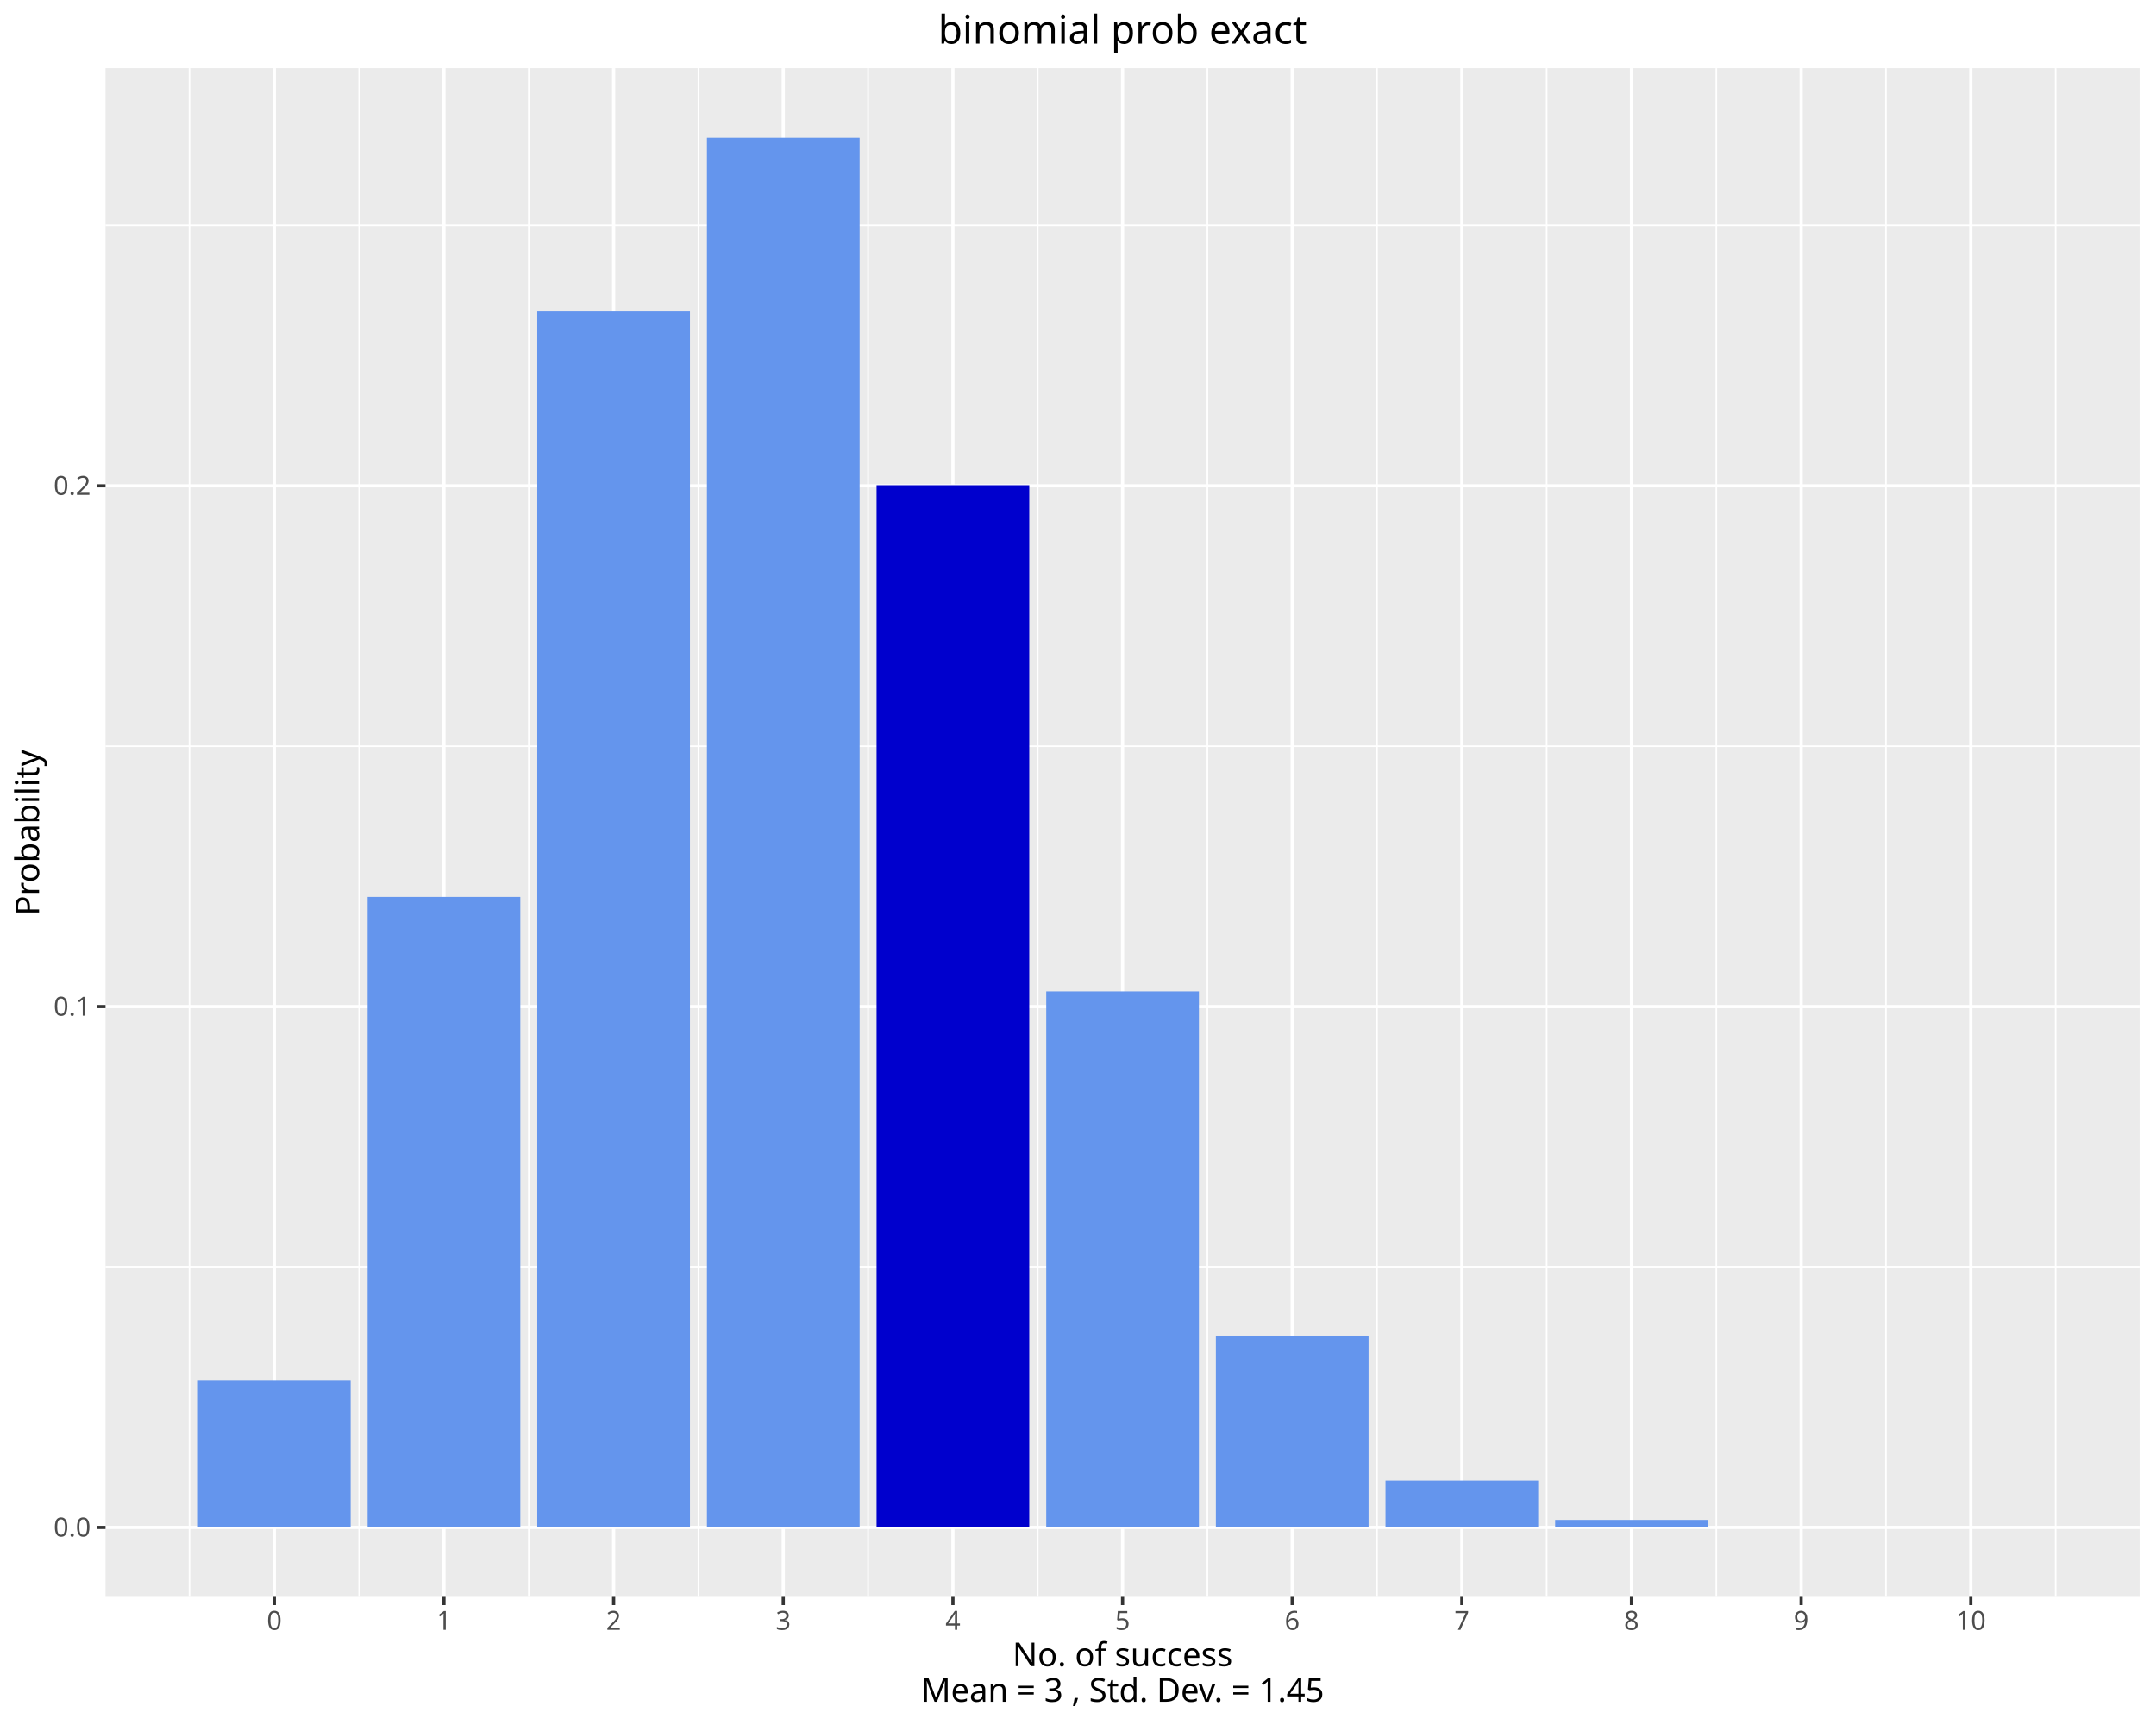
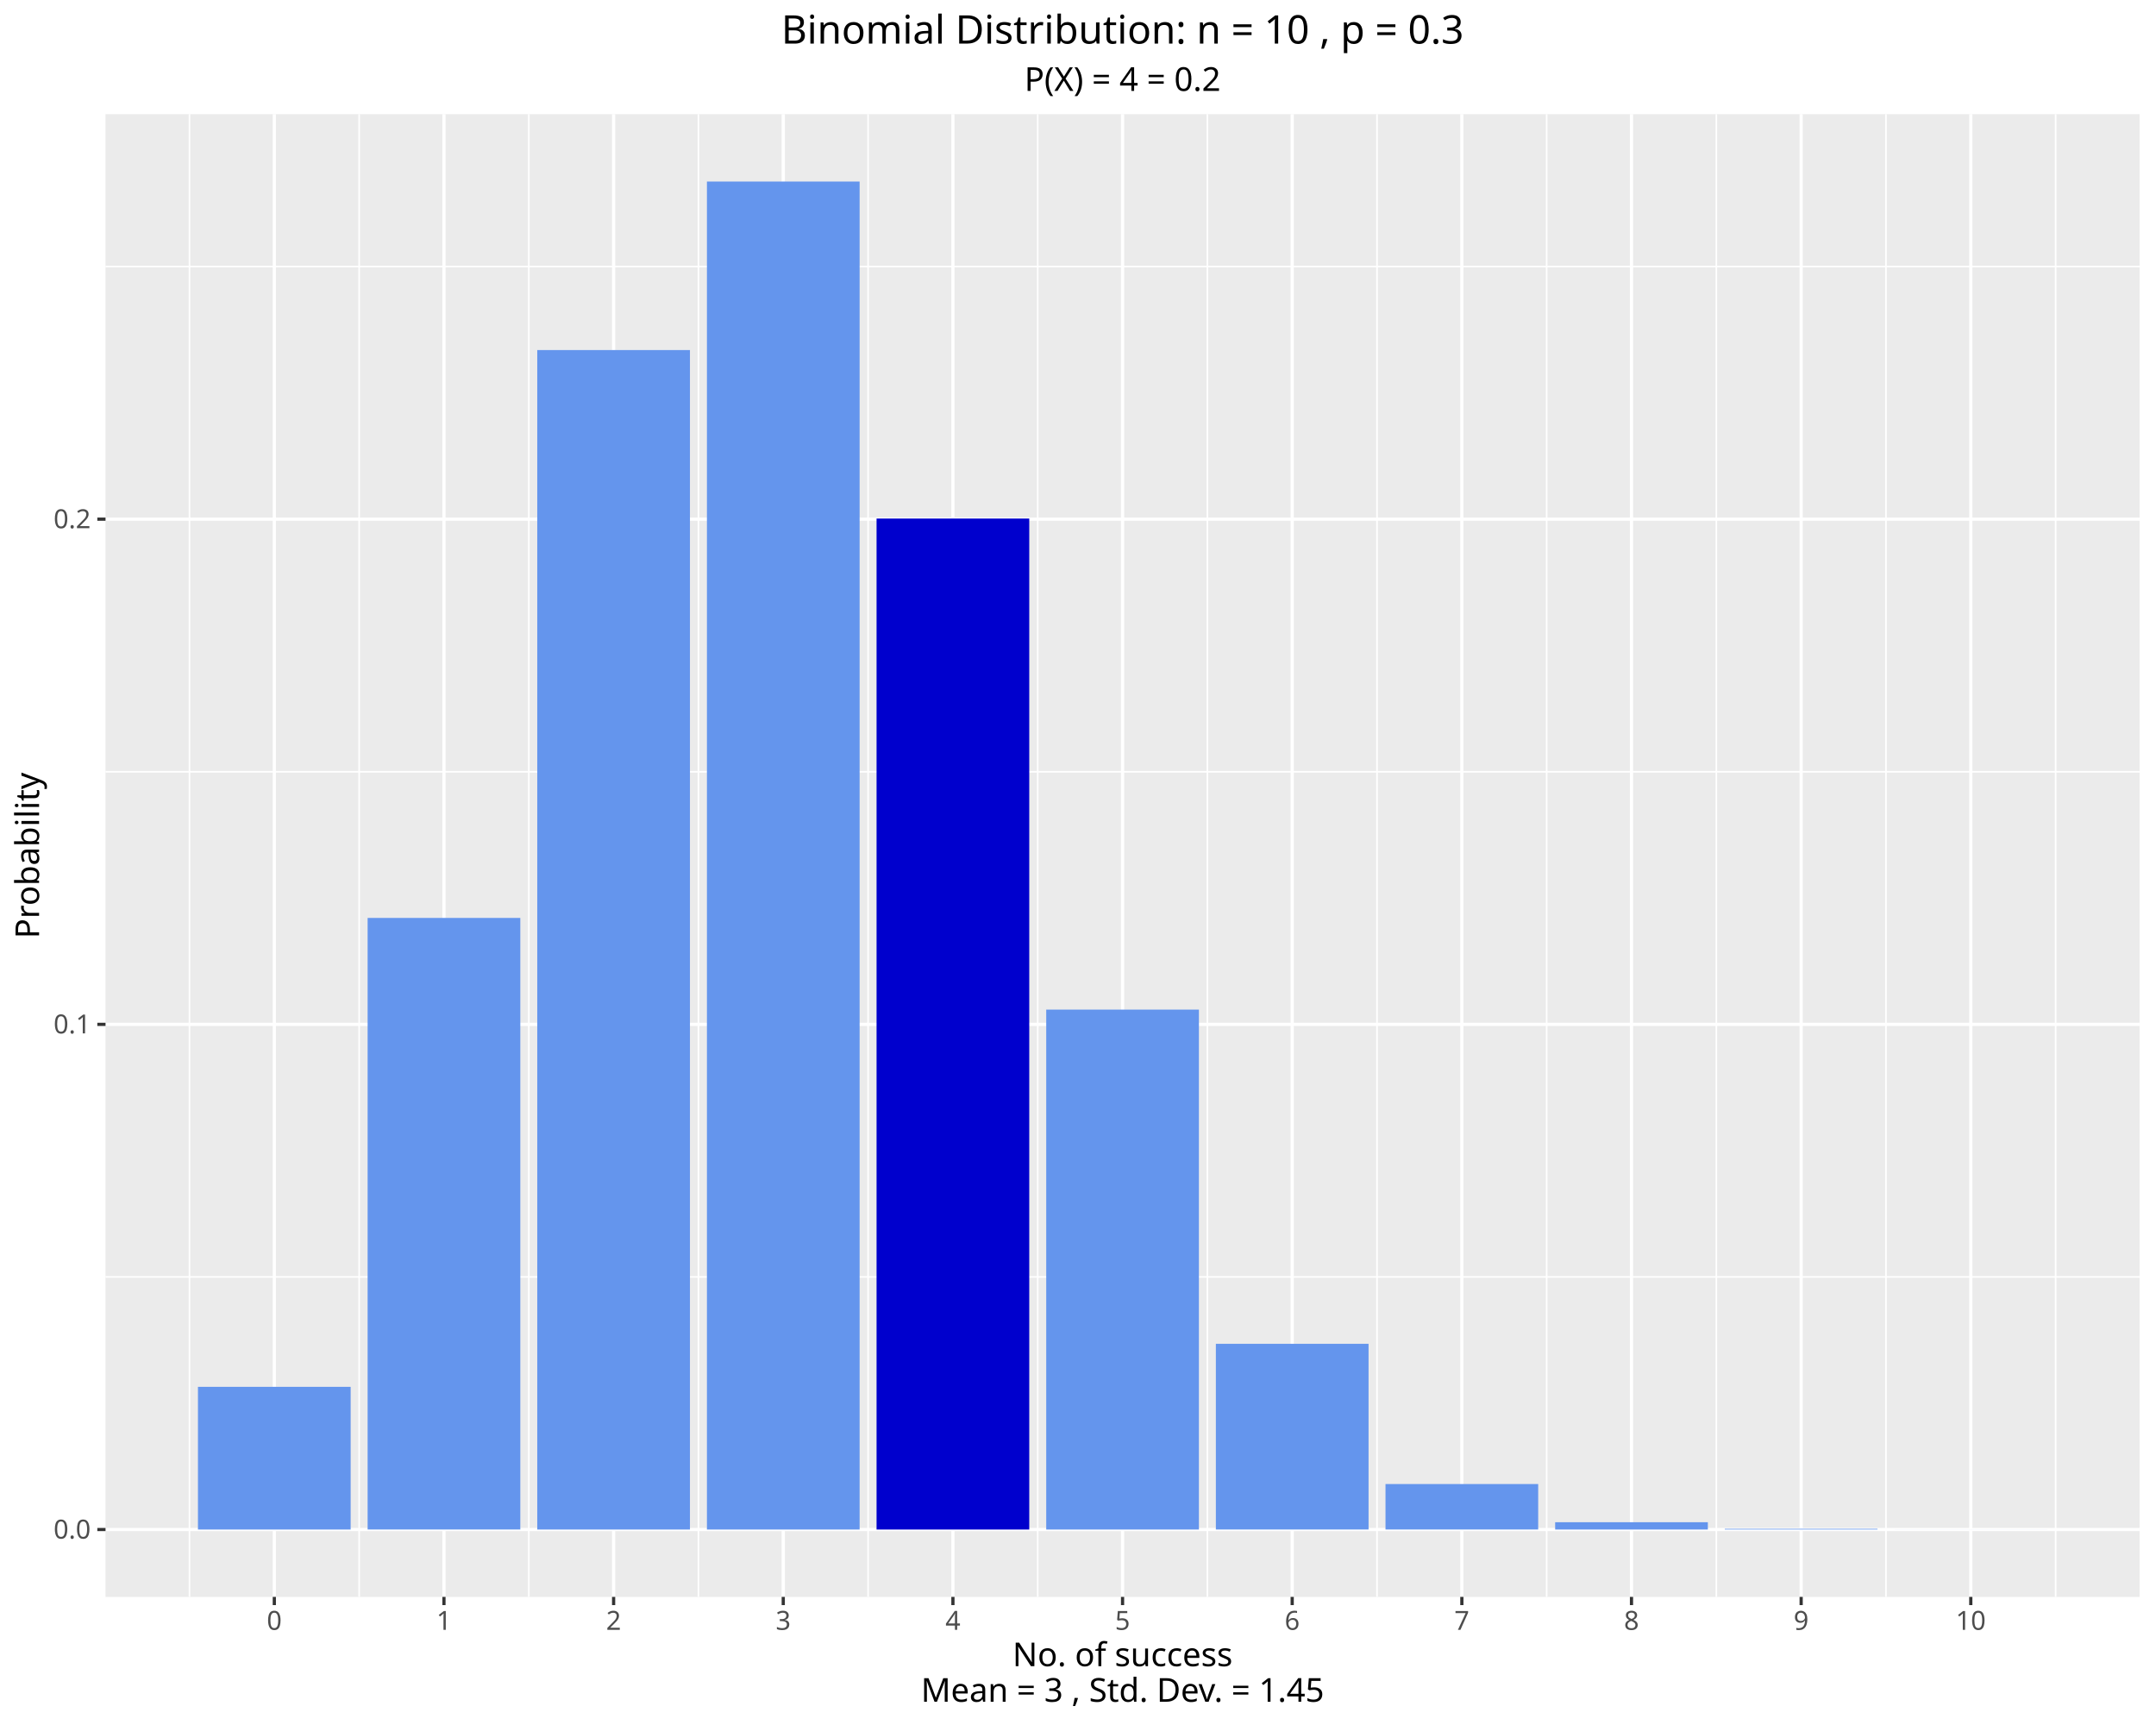
<svg xmlns="http://www.w3.org/2000/svg" class="svglite" data-engine-version="2.0" width="720.00pt" height="576.00pt" viewBox="0 0 720.00 576.00">
  <defs>
    <style type="text/css">
    .svglite line, .svglite polyline, .svglite polygon, .svglite path, .svglite rect, .svglite circle {
      fill: none;
      stroke: #000000;
      stroke-linecap: round;
      stroke-linejoin: round;
      stroke-miterlimit: 10.00;
    }
  </style>
  </defs>
  <rect width="100%" height="100%" style="stroke: none; fill: #FFFFFF;" />
  <defs>
    <clipPath id="cpMC4wMHw3MjAuMDB8MC4wMHw1NzYuMDA=">
      <rect x="0.00" y="0.00" width="720.00" height="576.00" />
    </clipPath>
  </defs>
  <g clip-path="url(#cpMC4wMHw3MjAuMDB8MC4wMHw1NzYuMDA=)">
    <rect x="0.00" y="0.00" width="720.00" height="576.00" style="stroke-width: 1.07; stroke: #FFFFFF; fill: #FFFFFF;" />
  </g>
  <defs>
-     <clipPath id="cpMzUuMjR8NzE0LjUyfDIyLjc4fDUzMy4yMw==">
-       <rect x="35.24" y="22.78" width="679.28" height="510.45" />
+     <clipPath id="cpMzUuMjR8NzE0LjUyfDM4LjEyfDUzMy4yMw==">
+       <rect x="35.24" y="38.12" width="679.28" height="495.12" />
    </clipPath>
  </defs>
-   <g clip-path="url(#cpMzUuMjR8NzE0LjUyfDIyLjc4fDUzMy4yMw==)">
-     <rect x="35.24" y="22.78" width="679.28" height="510.45" style="stroke-width: 1.07; stroke: none; fill: #EBEBEB;" />
-     <polyline points="35.24,423.07 714.52,423.07 " style="stroke-width: 0.53; stroke: #FFFFFF; stroke-linecap: butt;" />
-     <polyline points="35.24,249.16 714.52,249.16 " style="stroke-width: 0.53; stroke: #FFFFFF; stroke-linecap: butt;" />
-     <polyline points="35.24,75.25 714.52,75.25 " style="stroke-width: 0.53; stroke: #FFFFFF; stroke-linecap: butt;" />
-     <polyline points="63.28,533.23 63.28,22.78 " style="stroke-width: 0.53; stroke: #FFFFFF; stroke-linecap: butt;" />
-     <polyline points="119.94,533.23 119.94,22.78 " style="stroke-width: 0.53; stroke: #FFFFFF; stroke-linecap: butt;" />
-     <polyline points="176.59,533.23 176.59,22.78 " style="stroke-width: 0.53; stroke: #FFFFFF; stroke-linecap: butt;" />
-     <polyline points="233.24,533.23 233.24,22.78 " style="stroke-width: 0.53; stroke: #FFFFFF; stroke-linecap: butt;" />
-     <polyline points="289.90,533.23 289.90,22.78 " style="stroke-width: 0.53; stroke: #FFFFFF; stroke-linecap: butt;" />
-     <polyline points="346.55,533.23 346.55,22.78 " style="stroke-width: 0.53; stroke: #FFFFFF; stroke-linecap: butt;" />
-     <polyline points="403.21,533.23 403.21,22.78 " style="stroke-width: 0.53; stroke: #FFFFFF; stroke-linecap: butt;" />
-     <polyline points="459.86,533.23 459.86,22.78 " style="stroke-width: 0.53; stroke: #FFFFFF; stroke-linecap: butt;" />
-     <polyline points="516.51,533.23 516.51,22.78 " style="stroke-width: 0.53; stroke: #FFFFFF; stroke-linecap: butt;" />
-     <polyline points="573.17,533.23 573.17,22.78 " style="stroke-width: 0.53; stroke: #FFFFFF; stroke-linecap: butt;" />
-     <polyline points="629.82,533.23 629.82,22.78 " style="stroke-width: 0.53; stroke: #FFFFFF; stroke-linecap: butt;" />
-     <polyline points="686.48,533.23 686.48,22.78 " style="stroke-width: 0.53; stroke: #FFFFFF; stroke-linecap: butt;" />
-     <polyline points="35.24,510.03 714.52,510.03 " style="stroke-width: 1.07; stroke: #FFFFFF; stroke-linecap: butt;" />
-     <polyline points="35.24,336.12 714.52,336.12 " style="stroke-width: 1.07; stroke: #FFFFFF; stroke-linecap: butt;" />
-     <polyline points="35.24,162.21 714.52,162.21 " style="stroke-width: 1.07; stroke: #FFFFFF; stroke-linecap: butt;" />
-     <polyline points="91.61,533.23 91.61,22.78 " style="stroke-width: 1.07; stroke: #FFFFFF; stroke-linecap: butt;" />
-     <polyline points="148.26,533.23 148.26,22.78 " style="stroke-width: 1.07; stroke: #FFFFFF; stroke-linecap: butt;" />
-     <polyline points="204.92,533.23 204.92,22.78 " style="stroke-width: 1.07; stroke: #FFFFFF; stroke-linecap: butt;" />
-     <polyline points="261.57,533.23 261.57,22.78 " style="stroke-width: 1.07; stroke: #FFFFFF; stroke-linecap: butt;" />
-     <polyline points="318.23,533.23 318.23,22.78 " style="stroke-width: 1.07; stroke: #FFFFFF; stroke-linecap: butt;" />
-     <polyline points="374.88,533.23 374.88,22.78 " style="stroke-width: 1.07; stroke: #FFFFFF; stroke-linecap: butt;" />
-     <polyline points="431.53,533.23 431.53,22.78 " style="stroke-width: 1.07; stroke: #FFFFFF; stroke-linecap: butt;" />
-     <polyline points="488.19,533.23 488.19,22.78 " style="stroke-width: 1.07; stroke: #FFFFFF; stroke-linecap: butt;" />
-     <polyline points="544.84,533.23 544.84,22.78 " style="stroke-width: 1.07; stroke: #FFFFFF; stroke-linecap: butt;" />
-     <polyline points="601.50,533.23 601.50,22.78 " style="stroke-width: 1.07; stroke: #FFFFFF; stroke-linecap: butt;" />
-     <polyline points="658.15,533.23 658.15,22.78 " style="stroke-width: 1.07; stroke: #FFFFFF; stroke-linecap: butt;" />
-     <rect x="66.11" y="460.90" width="50.99" height="49.13" style="stroke-width: 1.07; stroke: none; stroke-linecap: square; stroke-linejoin: miter; fill: #6495ED;" />
-     <rect x="122.77" y="299.49" width="50.99" height="210.54" style="stroke-width: 1.07; stroke: none; stroke-linecap: square; stroke-linejoin: miter; fill: #6495ED;" />
-     <rect x="179.42" y="103.99" width="50.99" height="406.04" style="stroke-width: 1.07; stroke: none; stroke-linecap: square; stroke-linejoin: miter; fill: #6495ED;" />
-     <rect x="236.08" y="45.99" width="50.99" height="464.04" style="stroke-width: 1.07; stroke: none; stroke-linecap: square; stroke-linejoin: miter; fill: #6495ED;" />
-     <rect x="292.73" y="162.00" width="50.99" height="348.03" style="stroke-width: 1.07; stroke: none; stroke-linecap: square; stroke-linejoin: miter; fill: #0000CD;" />
-     <rect x="349.39" y="331.04" width="50.99" height="178.99" style="stroke-width: 1.07; stroke: none; stroke-linecap: square; stroke-linejoin: miter; fill: #6495ED;" />
-     <rect x="406.04" y="446.11" width="50.99" height="63.92" style="stroke-width: 1.07; stroke: none; stroke-linecap: square; stroke-linejoin: miter; fill: #6495ED;" />
-     <rect x="462.69" y="494.38" width="50.99" height="15.65" style="stroke-width: 1.07; stroke: none; stroke-linecap: square; stroke-linejoin: miter; fill: #6495ED;" />
-     <rect x="519.35" y="507.51" width="50.99" height="2.52" style="stroke-width: 1.07; stroke: none; stroke-linecap: square; stroke-linejoin: miter; fill: #6495ED;" />
-     <rect x="576.00" y="509.79" width="50.99" height="0.24" style="stroke-width: 1.07; stroke: none; stroke-linecap: square; stroke-linejoin: miter; fill: #6495ED;" />
-     <rect x="632.66" y="510.02" width="50.99" height="0.010" style="stroke-width: 1.07; stroke: none; stroke-linecap: square; stroke-linejoin: miter; fill: #6495ED;" />
+   <g clip-path="url(#cpMzUuMjR8NzE0LjUyfDM4LjEyfDUzMy4yMw==)">
+     <rect x="35.24" y="38.12" width="679.28" height="495.12" style="stroke-width: 1.07; stroke: none; fill: #EBEBEB;" />
+     <polyline points="35.24,426.38 714.52,426.38 " style="stroke-width: 0.53; stroke: #FFFFFF; stroke-linecap: butt;" />
+     <polyline points="35.24,257.70 714.52,257.70 " style="stroke-width: 0.53; stroke: #FFFFFF; stroke-linecap: butt;" />
+     <polyline points="35.24,89.01 714.52,89.01 " style="stroke-width: 0.53; stroke: #FFFFFF; stroke-linecap: butt;" />
+     <polyline points="63.28,533.23 63.28,38.12 " style="stroke-width: 0.53; stroke: #FFFFFF; stroke-linecap: butt;" />
+     <polyline points="119.94,533.23 119.94,38.12 " style="stroke-width: 0.53; stroke: #FFFFFF; stroke-linecap: butt;" />
+     <polyline points="176.59,533.23 176.59,38.12 " style="stroke-width: 0.53; stroke: #FFFFFF; stroke-linecap: butt;" />
+     <polyline points="233.24,533.23 233.24,38.12 " style="stroke-width: 0.53; stroke: #FFFFFF; stroke-linecap: butt;" />
+     <polyline points="289.90,533.23 289.90,38.12 " style="stroke-width: 0.53; stroke: #FFFFFF; stroke-linecap: butt;" />
+     <polyline points="346.55,533.23 346.55,38.12 " style="stroke-width: 0.53; stroke: #FFFFFF; stroke-linecap: butt;" />
+     <polyline points="403.21,533.23 403.21,38.12 " style="stroke-width: 0.53; stroke: #FFFFFF; stroke-linecap: butt;" />
+     <polyline points="459.86,533.23 459.86,38.12 " style="stroke-width: 0.53; stroke: #FFFFFF; stroke-linecap: butt;" />
+     <polyline points="516.51,533.23 516.51,38.12 " style="stroke-width: 0.53; stroke: #FFFFFF; stroke-linecap: butt;" />
+     <polyline points="573.17,533.23 573.17,38.12 " style="stroke-width: 0.53; stroke: #FFFFFF; stroke-linecap: butt;" />
+     <polyline points="629.82,533.23 629.82,38.12 " style="stroke-width: 0.53; stroke: #FFFFFF; stroke-linecap: butt;" />
+     <polyline points="686.48,533.23 686.48,38.12 " style="stroke-width: 0.53; stroke: #FFFFFF; stroke-linecap: butt;" />
+     <polyline points="35.24,510.73 714.52,510.73 " style="stroke-width: 1.07; stroke: #FFFFFF; stroke-linecap: butt;" />
+     <polyline points="35.24,342.04 714.52,342.04 " style="stroke-width: 1.07; stroke: #FFFFFF; stroke-linecap: butt;" />
+     <polyline points="35.24,173.35 714.52,173.35 " style="stroke-width: 1.07; stroke: #FFFFFF; stroke-linecap: butt;" />
+     <polyline points="91.61,533.23 91.61,38.12 " style="stroke-width: 1.07; stroke: #FFFFFF; stroke-linecap: butt;" />
+     <polyline points="148.26,533.23 148.26,38.12 " style="stroke-width: 1.07; stroke: #FFFFFF; stroke-linecap: butt;" />
+     <polyline points="204.92,533.23 204.92,38.12 " style="stroke-width: 1.07; stroke: #FFFFFF; stroke-linecap: butt;" />
+     <polyline points="261.57,533.23 261.57,38.12 " style="stroke-width: 1.07; stroke: #FFFFFF; stroke-linecap: butt;" />
+     <polyline points="318.23,533.23 318.23,38.12 " style="stroke-width: 1.07; stroke: #FFFFFF; stroke-linecap: butt;" />
+     <polyline points="374.88,533.23 374.88,38.12 " style="stroke-width: 1.07; stroke: #FFFFFF; stroke-linecap: butt;" />
+     <polyline points="431.53,533.23 431.53,38.12 " style="stroke-width: 1.07; stroke: #FFFFFF; stroke-linecap: butt;" />
+     <polyline points="488.19,533.23 488.19,38.12 " style="stroke-width: 1.07; stroke: #FFFFFF; stroke-linecap: butt;" />
+     <polyline points="544.84,533.23 544.84,38.12 " style="stroke-width: 1.07; stroke: #FFFFFF; stroke-linecap: butt;" />
+     <polyline points="601.50,533.23 601.50,38.12 " style="stroke-width: 1.07; stroke: #FFFFFF; stroke-linecap: butt;" />
+     <polyline points="658.15,533.23 658.15,38.12 " style="stroke-width: 1.07; stroke: #FFFFFF; stroke-linecap: butt;" />
+     <rect x="66.11" y="463.08" width="50.99" height="47.65" style="stroke-width: 1.07; stroke: none; stroke-linecap: square; stroke-linejoin: miter; fill: #6495ED;" />
+     <rect x="122.77" y="306.51" width="50.99" height="204.21" style="stroke-width: 1.07; stroke: none; stroke-linecap: square; stroke-linejoin: miter; fill: #6495ED;" />
+     <rect x="179.42" y="116.89" width="50.99" height="393.84" style="stroke-width: 1.07; stroke: none; stroke-linecap: square; stroke-linejoin: miter; fill: #6495ED;" />
+     <rect x="236.08" y="60.62" width="50.99" height="450.11" style="stroke-width: 1.07; stroke: none; stroke-linecap: square; stroke-linejoin: miter; fill: #6495ED;" />
+     <rect x="292.73" y="173.15" width="50.99" height="337.58" style="stroke-width: 1.07; stroke: none; stroke-linecap: square; stroke-linejoin: miter; fill: #0000CD;" />
+     <rect x="349.39" y="337.12" width="50.99" height="173.61" style="stroke-width: 1.07; stroke: none; stroke-linecap: square; stroke-linejoin: miter; fill: #6495ED;" />
+     <rect x="406.04" y="448.72" width="50.99" height="62.00" style="stroke-width: 1.07; stroke: none; stroke-linecap: square; stroke-linejoin: miter; fill: #6495ED;" />
+     <rect x="462.69" y="495.54" width="50.99" height="15.18" style="stroke-width: 1.07; stroke: none; stroke-linecap: square; stroke-linejoin: miter; fill: #6495ED;" />
+     <rect x="519.35" y="508.29" width="50.99" height="2.44" style="stroke-width: 1.07; stroke: none; stroke-linecap: square; stroke-linejoin: miter; fill: #6495ED;" />
+     <rect x="576.00" y="510.49" width="50.99" height="0.23" style="stroke-width: 1.07; stroke: none; stroke-linecap: square; stroke-linejoin: miter; fill: #6495ED;" />
+     <rect x="632.66" y="510.72" width="50.99" height="0.01" style="stroke-width: 1.07; stroke: none; stroke-linecap: square; stroke-linejoin: miter; fill: #6495ED;" />
  </g>
  <g clip-path="url(#cpMC4wMHw3MjAuMDB8MC4wMHw1NzYuMDA=)">
-     <text x="30.31" y="513.06" text-anchor="end" style="font-size: 8.80px; fill: #4D4D4D; font-family: sans;" textLength="12.23px" lengthAdjust="spacingAndGlyphs">0.0</text>
-     <text x="30.31" y="339.15" text-anchor="end" style="font-size: 8.80px; fill: #4D4D4D; font-family: sans;" textLength="12.23px" lengthAdjust="spacingAndGlyphs">0.1</text>
-     <text x="30.31" y="165.24" text-anchor="end" style="font-size: 8.80px; fill: #4D4D4D; font-family: sans;" textLength="12.23px" lengthAdjust="spacingAndGlyphs">0.2</text>
-     <polyline points="32.50,510.03 35.24,510.03 " style="stroke-width: 1.07; stroke: #333333; stroke-linecap: butt;" />
-     <polyline points="32.50,336.12 35.24,336.12 " style="stroke-width: 1.07; stroke: #333333; stroke-linecap: butt;" />
-     <polyline points="32.50,162.21 35.24,162.21 " style="stroke-width: 1.07; stroke: #333333; stroke-linecap: butt;" />
+     <text x="30.31" y="513.76" text-anchor="end" style="font-size: 8.80px; fill: #4D4D4D; font-family: sans;" textLength="12.23px" lengthAdjust="spacingAndGlyphs">0.0</text>
+     <text x="30.31" y="345.07" text-anchor="end" style="font-size: 8.80px; fill: #4D4D4D; font-family: sans;" textLength="12.23px" lengthAdjust="spacingAndGlyphs">0.1</text>
+     <text x="30.31" y="176.38" text-anchor="end" style="font-size: 8.80px; fill: #4D4D4D; font-family: sans;" textLength="12.23px" lengthAdjust="spacingAndGlyphs">0.2</text>
+     <polyline points="32.50,510.73 35.24,510.73 " style="stroke-width: 1.07; stroke: #333333; stroke-linecap: butt;" />
+     <polyline points="32.50,342.04 35.24,342.04 " style="stroke-width: 1.07; stroke: #333333; stroke-linecap: butt;" />
+     <polyline points="32.50,173.35 35.24,173.35 " style="stroke-width: 1.07; stroke: #333333; stroke-linecap: butt;" />
    <polyline points="91.61,535.97 91.61,533.23 " style="stroke-width: 1.07; stroke: #333333; stroke-linecap: butt;" />
    <polyline points="148.26,535.97 148.26,533.23 " style="stroke-width: 1.07; stroke: #333333; stroke-linecap: butt;" />
    <polyline points="204.92,535.97 204.92,533.23 " style="stroke-width: 1.07; stroke: #333333; stroke-linecap: butt;" />
    <polyline points="261.57,535.97 261.57,533.23 " style="stroke-width: 1.07; stroke: #333333; stroke-linecap: butt;" />
    <polyline points="318.23,535.97 318.23,533.23 " style="stroke-width: 1.07; stroke: #333333; stroke-linecap: butt;" />
    <polyline points="374.88,535.97 374.88,533.23 " style="stroke-width: 1.07; stroke: #333333; stroke-linecap: butt;" />
    <polyline points="431.53,535.97 431.53,533.23 " style="stroke-width: 1.07; stroke: #333333; stroke-linecap: butt;" />
    <polyline points="488.19,535.97 488.19,533.23 " style="stroke-width: 1.07; stroke: #333333; stroke-linecap: butt;" />
    <polyline points="544.84,535.97 544.84,533.23 " style="stroke-width: 1.07; stroke: #333333; stroke-linecap: butt;" />
    <polyline points="601.50,535.97 601.50,533.23 " style="stroke-width: 1.07; stroke: #333333; stroke-linecap: butt;" />
    <polyline points="658.15,535.97 658.15,533.23 " style="stroke-width: 1.07; stroke: #333333; stroke-linecap: butt;" />
    <text x="91.61" y="544.22" text-anchor="middle" style="font-size: 8.80px; fill: #4D4D4D; font-family: sans;" textLength="4.89px" lengthAdjust="spacingAndGlyphs">0</text>
    <text x="148.26" y="544.22" text-anchor="middle" style="font-size: 8.80px; fill: #4D4D4D; font-family: sans;" textLength="4.89px" lengthAdjust="spacingAndGlyphs">1</text>
    <text x="204.92" y="544.22" text-anchor="middle" style="font-size: 8.80px; fill: #4D4D4D; font-family: sans;" textLength="4.89px" lengthAdjust="spacingAndGlyphs">2</text>
    <text x="261.57" y="544.22" text-anchor="middle" style="font-size: 8.80px; fill: #4D4D4D; font-family: sans;" textLength="4.89px" lengthAdjust="spacingAndGlyphs">3</text>
    <text x="318.23" y="544.22" text-anchor="middle" style="font-size: 8.80px; fill: #4D4D4D; font-family: sans;" textLength="4.89px" lengthAdjust="spacingAndGlyphs">4</text>
    <text x="374.88" y="544.22" text-anchor="middle" style="font-size: 8.80px; fill: #4D4D4D; font-family: sans;" textLength="4.89px" lengthAdjust="spacingAndGlyphs">5</text>
    <text x="431.53" y="544.22" text-anchor="middle" style="font-size: 8.80px; fill: #4D4D4D; font-family: sans;" textLength="4.89px" lengthAdjust="spacingAndGlyphs">6</text>
    <text x="488.19" y="544.22" text-anchor="middle" style="font-size: 8.80px; fill: #4D4D4D; font-family: sans;" textLength="4.89px" lengthAdjust="spacingAndGlyphs">7</text>
    <text x="544.84" y="544.22" text-anchor="middle" style="font-size: 8.80px; fill: #4D4D4D; font-family: sans;" textLength="4.89px" lengthAdjust="spacingAndGlyphs">8</text>
    <text x="601.50" y="544.22" text-anchor="middle" style="font-size: 8.80px; fill: #4D4D4D; font-family: sans;" textLength="4.89px" lengthAdjust="spacingAndGlyphs">9</text>
    <text x="658.15" y="544.22" text-anchor="middle" style="font-size: 8.80px; fill: #4D4D4D; font-family: sans;" textLength="9.79px" lengthAdjust="spacingAndGlyphs">10</text>
    <text x="374.88" y="556.36" text-anchor="middle" style="font-size: 11.00px; font-family: sans;" textLength="72.16px" lengthAdjust="spacingAndGlyphs">No. of success</text>
    <text x="374.88" y="568.24" text-anchor="middle" style="font-size: 11.00px; font-family: sans;" textLength="137.60px" lengthAdjust="spacingAndGlyphs"> Mean = 3 , Std. Dev. = 1.45</text>
-     <text transform="translate(13.05,278.01) rotate(-90)" text-anchor="middle" style="font-size: 11.00px; font-family: sans;" textLength="51.36px" lengthAdjust="spacingAndGlyphs">Probability</text>
-     <text x="374.88" y="14.56" text-anchor="middle" style="font-size: 13.20px; font-family: sans;" textLength="114.48px" lengthAdjust="spacingAndGlyphs">binomial prob exact</text>
+     <text transform="translate(13.05,285.67) rotate(-90)" text-anchor="middle" style="font-size: 11.00px; font-family: sans;" textLength="51.36px" lengthAdjust="spacingAndGlyphs">Probability</text>
+     <text x="374.88" y="30.35" text-anchor="middle" style="font-size: 11.00px; font-family: sans;" textLength="68.49px" lengthAdjust="spacingAndGlyphs">P(X) = 4 = 0.2</text>
+     <text x="374.88" y="14.56" text-anchor="middle" style="font-size: 13.20px; font-family: sans;" textLength="216.47px" lengthAdjust="spacingAndGlyphs">Binomial Distribution: n = 10 , p = 0.3</text>
  </g>
</svg>
